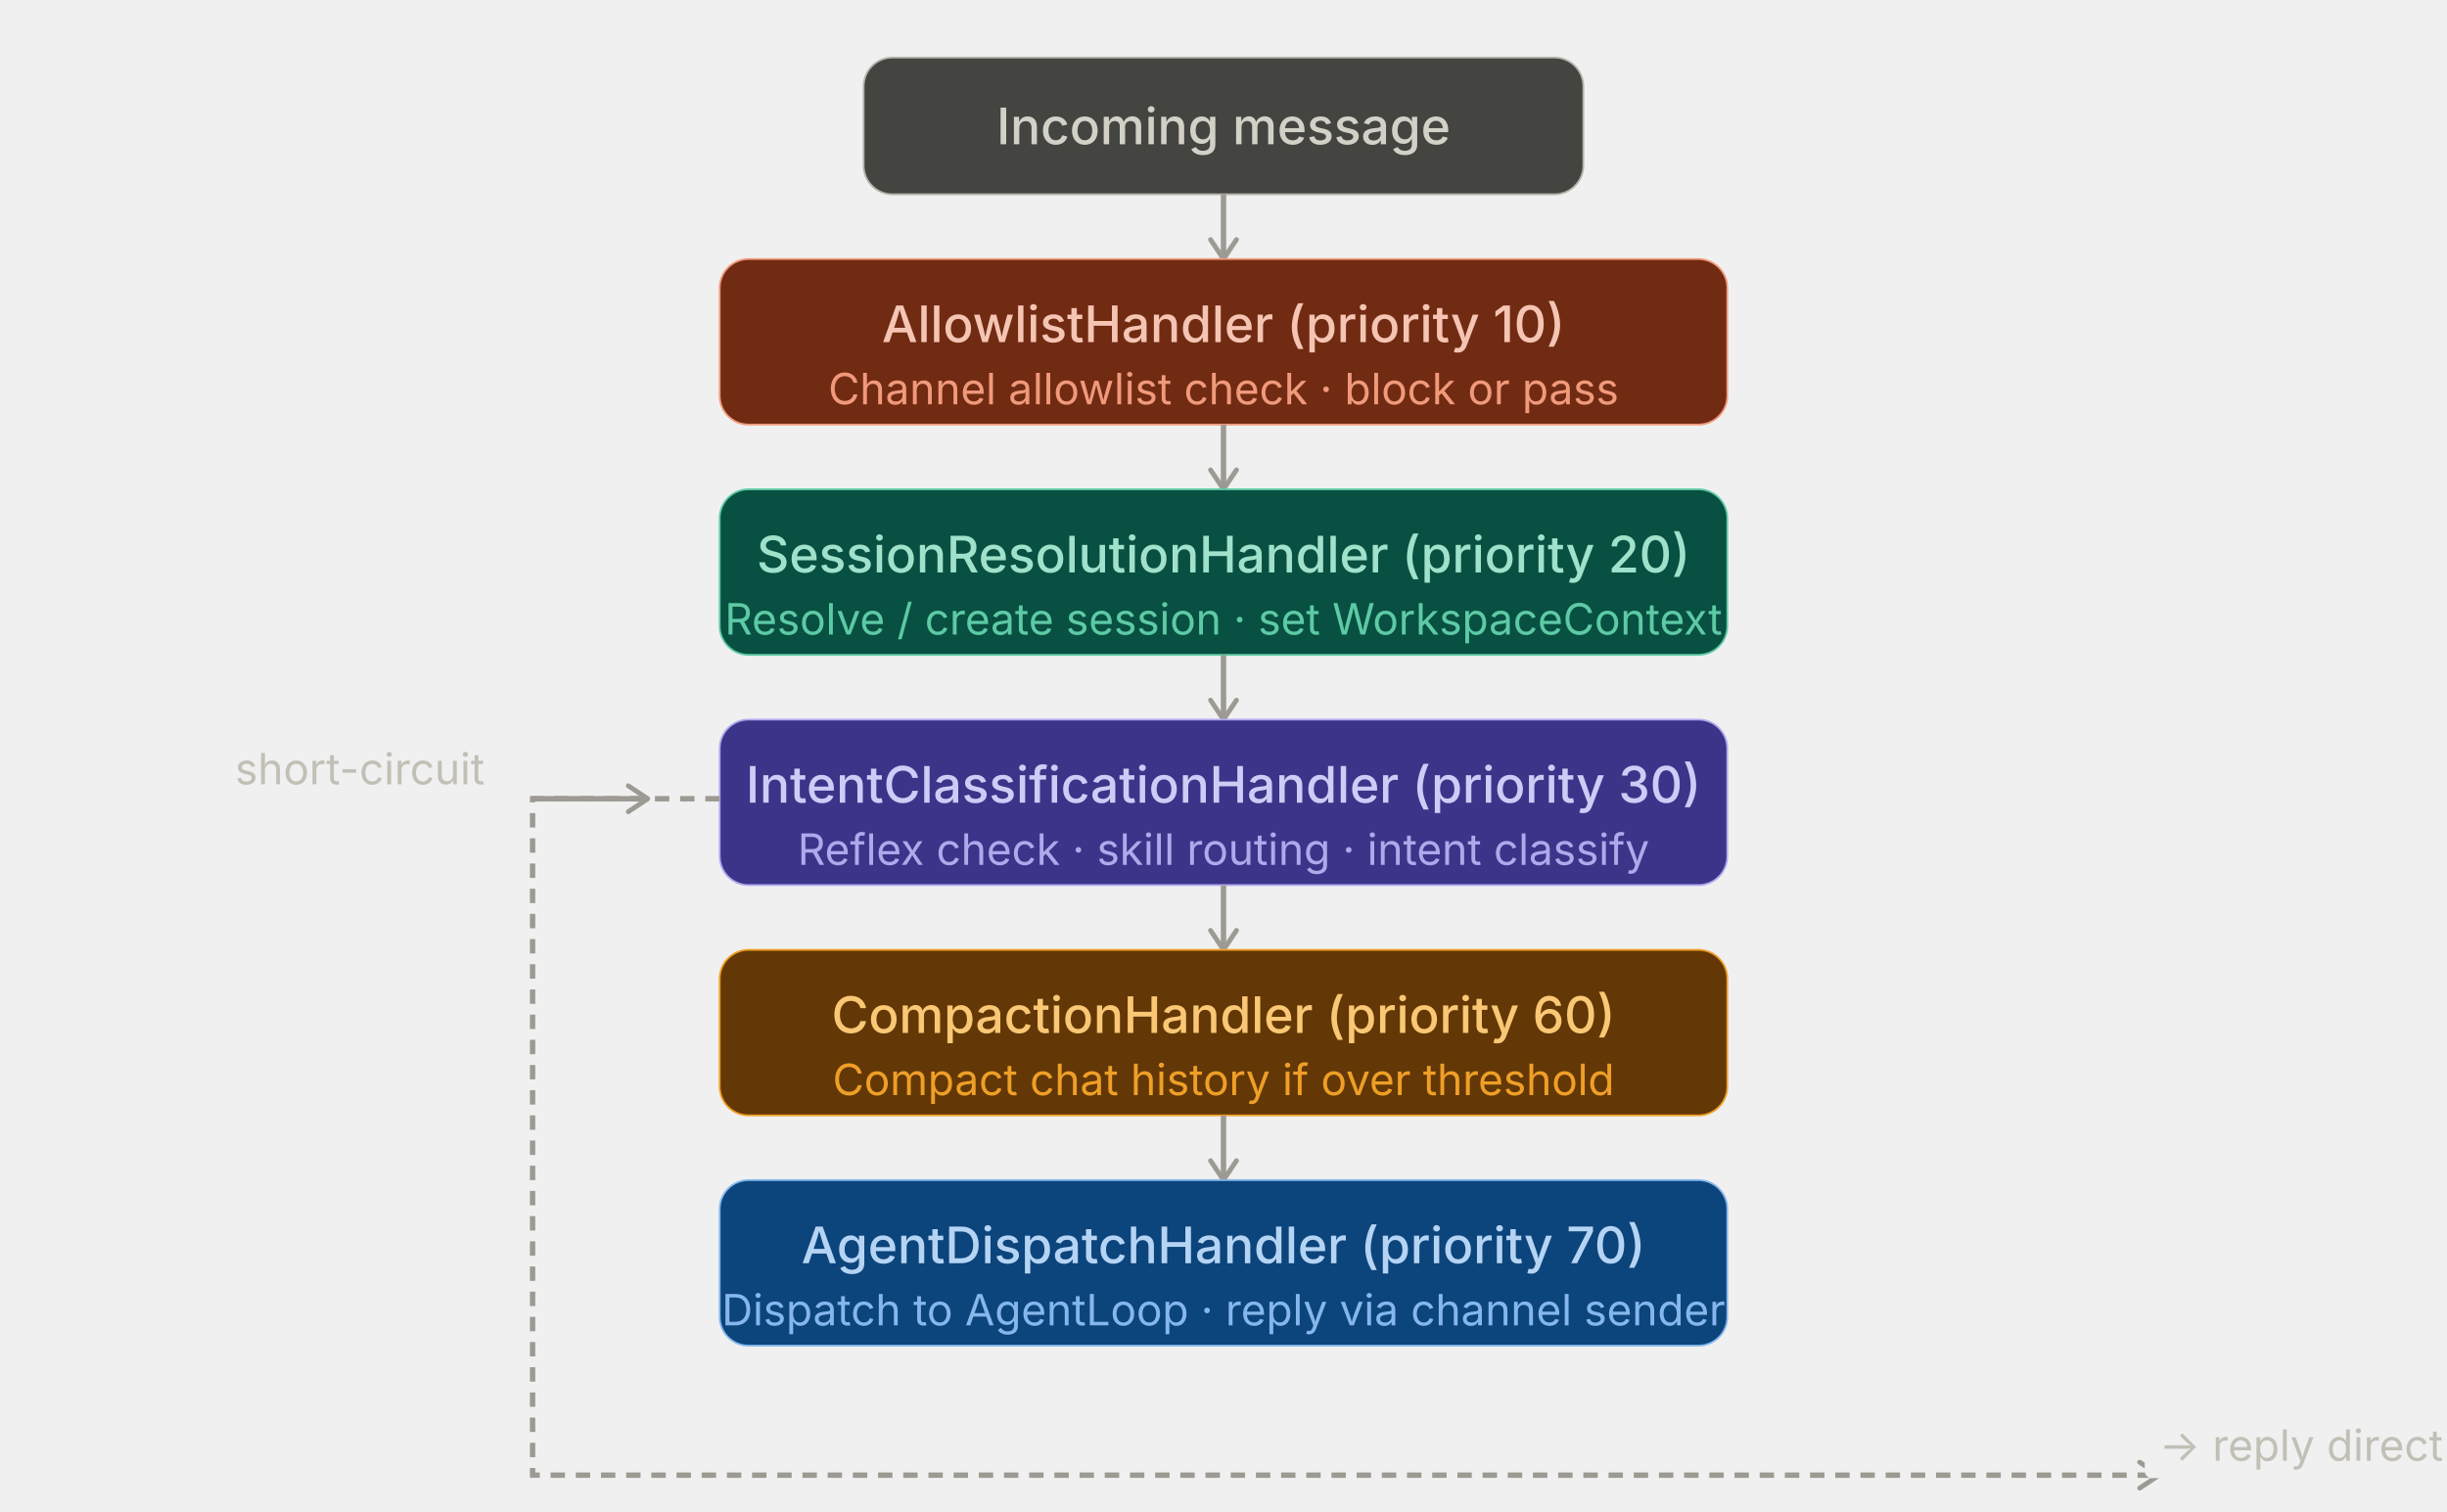
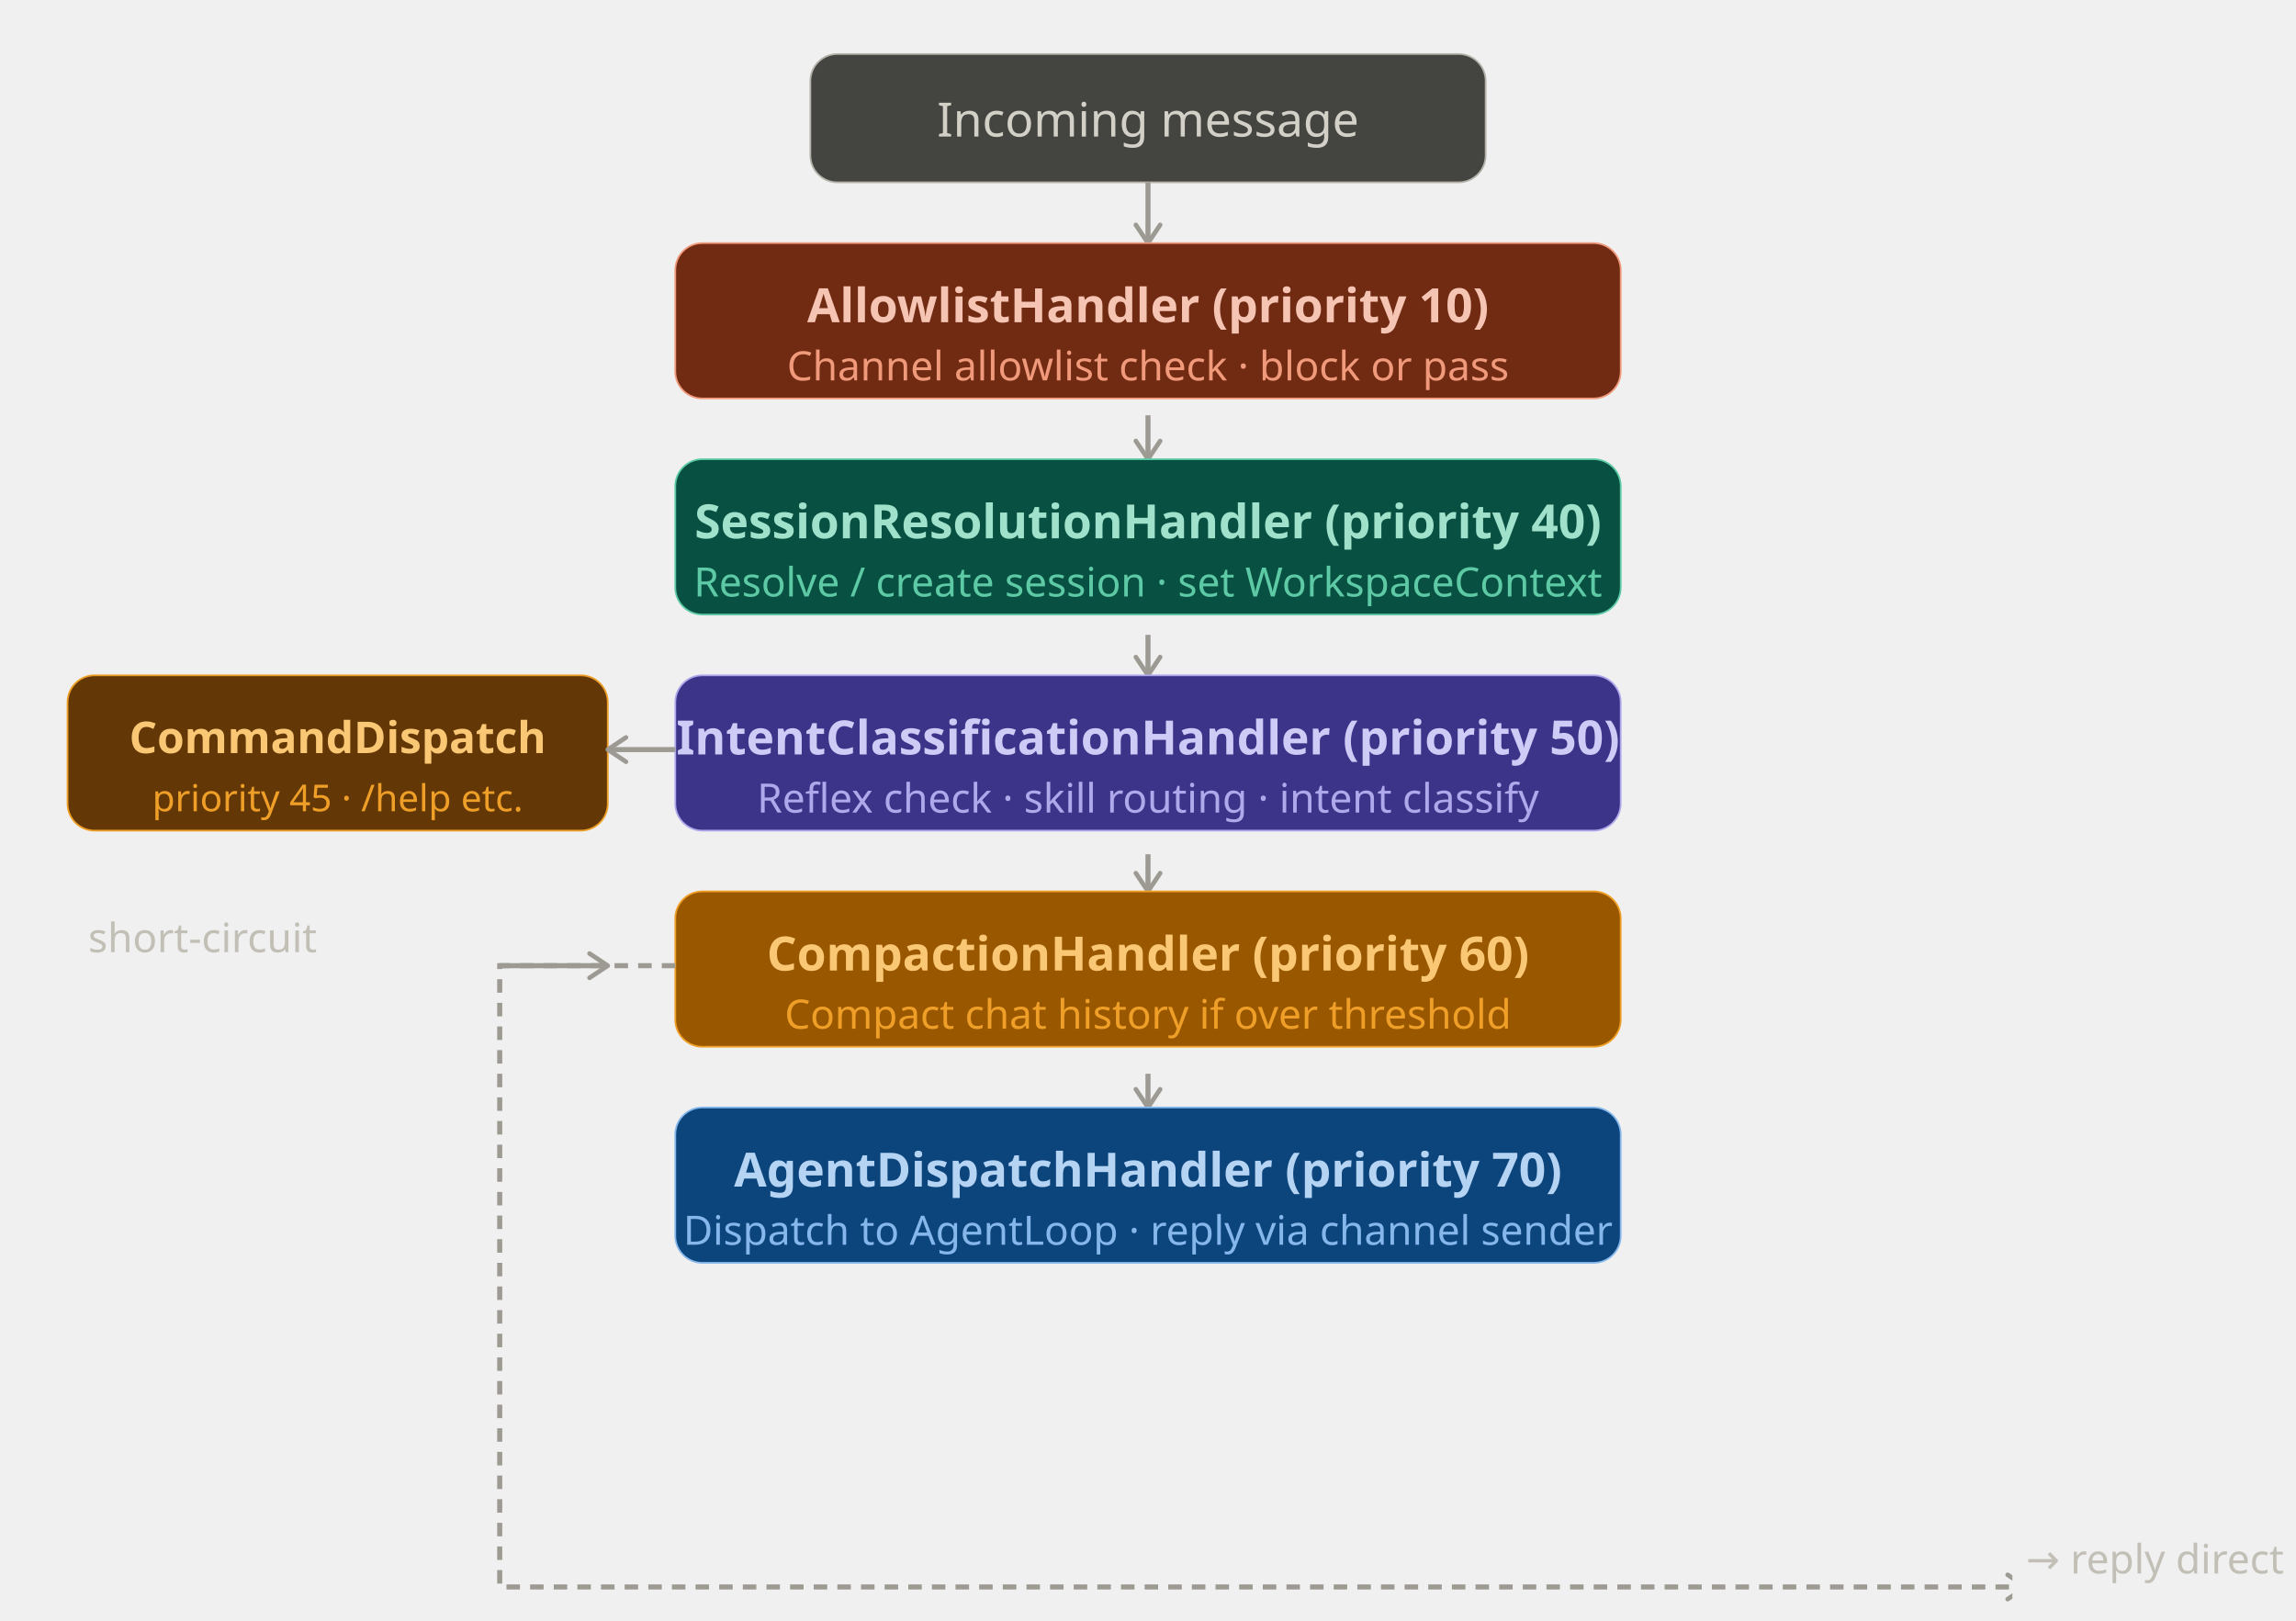
- <svg xmlns="http://www.w3.org/2000/svg" width="100%" viewBox="0 0 680 420">
+ <svg xmlns="http://www.w3.org/2000/svg" width="100%" viewBox="0 0 680 480">
  <defs>
    <marker id="arrow" viewBox="0 0 10 10" refX="8" refY="5" markerWidth="6" markerHeight="6" orient="auto-start-reverse">
      <path d="M2 1L8 5L2 9" fill="none" stroke="context-stroke" stroke-width="1.5" stroke-linecap="round" stroke-linejoin="round" />
    </marker>
-     <mask id="imagine-text-gaps-ixhc1s" maskUnits="userSpaceOnUse">
-       <rect x="0" y="0" width="680" height="420" fill="white" />
-       <rect x="276.61" y="23.556" width="126.887" height="22.889" fill="black" rx="2" />
-       <rect x="244.27" y="78.555" width="190.581" height="22.889" fill="black" rx="2" />
-       <rect x="235.46" y="97.972" width="209.655" height="20.056" fill="black" rx="2" />
-       <rect x="213.908" y="142.555" width="252.259" height="22.889" fill="black" rx="2" />
-       <rect x="209.827" y="161.972" width="260.993" height="20.056" fill="black" rx="2" />
-       <rect x="210.742" y="206.555" width="258.588" height="22.889" fill="black" rx="2" />
-       <rect x="227.757" y="225.972" width="225.288" height="20.056" fill="black" rx="2" />
-       <rect x="232.73" y="270.556" width="214.602" height="22.889" fill="black" rx="2" />
-       <rect x="234.818" y="289.972" width="210.363" height="20.056" fill="black" rx="2" />
-       <rect x="223.633" y="334.556" width="231.853" height="22.889" fill="black" rx="2" />
-       <rect x="206.441" y="353.972" width="267.67" height="20.056" fill="black" rx="2" />
-       <rect x="64.073" y="202.778" width="72.507" height="20.056" fill="black" rx="2" />
-       <rect x="596" y="390.778" width="81.796" height="20.056" fill="black" rx="2" />
+     <mask id="pipeline-mask" maskUnits="userSpaceOnUse">
+       <rect x="0" y="0" width="680" height="480" fill="white" />
+       <rect x="276" y="23" width="127" height="23" fill="black" rx="2" />
+       <rect x="244" y="83" width="191" height="23" fill="black" rx="2" />
+       <rect x="235" y="103" width="210" height="20" fill="black" rx="2" />
+       <rect x="210" y="148" width="260" height="23" fill="black" rx="2" />
+       <rect x="227" y="168" width="225" height="20" fill="black" rx="2" />
+       <rect x="200" y="213" width="280" height="23" fill="black" rx="2" />
+       <rect x="213" y="233" width="253" height="20" fill="black" rx="2" />
+       <rect x="210" y="278" width="260" height="23" fill="black" rx="2" />
+       <rect x="227" y="298" width="225" height="20" fill="black" rx="2" />
+       <rect x="210" y="343" width="260" height="23" fill="black" rx="2" />
+       <rect x="200" y="363" width="280" height="20" fill="black" rx="2" />
+       <rect x="64" y="268" width="73" height="20" fill="black" rx="2" />
+       <rect x="596" y="456" width="82" height="20" fill="black" rx="2" />
    </mask>
  </defs>
-   <g style="fill:rgb(0, 0, 0);stroke:none;color:rgb(255, 255, 255);stroke-width:1px;stroke-linecap:butt;stroke-linejoin:miter;opacity:1;font-family:&quot;Anthropic Sans&quot;, -apple-system, BlinkMacSystemFont, &quot;Segoe UI&quot;, sans-serif;font-size:16px;font-weight:400;text-anchor:start;dominant-baseline:auto">
-     <rect x="240" y="16" width="200" height="38" rx="8" stroke-width="0.5" style="fill:rgb(68, 68, 65);stroke:rgb(180, 178, 169);color:rgb(255, 255, 255);stroke-width:0.5px;stroke-linecap:butt;stroke-linejoin:miter;opacity:1;font-family:&quot;Anthropic Sans&quot;, -apple-system, BlinkMacSystemFont, &quot;Segoe UI&quot;, sans-serif;font-size:16px;font-weight:400;text-anchor:start;dominant-baseline:auto" />
-     <text x="340" y="35" text-anchor="middle" dominant-baseline="central" style="fill:rgb(211, 209, 199);stroke:none;color:rgb(255, 255, 255);stroke-width:1px;stroke-linecap:butt;stroke-linejoin:miter;opacity:1;font-family:&quot;Anthropic Sans&quot;, -apple-system, BlinkMacSystemFont, &quot;Segoe UI&quot;, sans-serif;font-size:14px;font-weight:500;text-anchor:middle;dominant-baseline:central">Incoming message</text>
+   <g font-family="'Segoe UI', system-ui, sans-serif">
+     <rect x="240" y="16" width="200" height="38" rx="8" fill="#444441" stroke="#b4b2a9" stroke-width="0.5" />
+     <text x="340" y="35" text-anchor="middle" dominant-baseline="central" font-size="14" font-weight="500" fill="#d3d1c7">Incoming message</text>
  </g>
-   <line x1="340" y1="54" x2="340" y2="72" stroke-width="1" marker-end="url(#arrow)" style="fill:none;stroke:rgb(156, 154, 146);color:rgb(255, 255, 255);stroke-width:1.5px;stroke-linecap:butt;stroke-linejoin:miter;opacity:1;font-family:&quot;Anthropic Sans&quot;, -apple-system, BlinkMacSystemFont, &quot;Segoe UI&quot;, sans-serif;font-size:16px;font-weight:400;text-anchor:start;dominant-baseline:auto" />
-   <g style="fill:rgb(0, 0, 0);stroke:none;color:rgb(255, 255, 255);stroke-width:1px;stroke-linecap:butt;stroke-linejoin:miter;opacity:1;font-family:&quot;Anthropic Sans&quot;, -apple-system, BlinkMacSystemFont, &quot;Segoe UI&quot;, sans-serif;font-size:16px;font-weight:400;text-anchor:start;dominant-baseline:auto">
-     <rect x="200" y="72" width="280" height="46" rx="8" stroke-width="0.5" style="fill:rgb(113, 43, 19);stroke:rgb(240, 153, 123);color:rgb(255, 255, 255);stroke-width:0.5px;stroke-linecap:butt;stroke-linejoin:miter;opacity:1;font-family:&quot;Anthropic Sans&quot;, -apple-system, BlinkMacSystemFont, &quot;Segoe UI&quot;, sans-serif;font-size:16px;font-weight:400;text-anchor:start;dominant-baseline:auto" />
-     <text x="340" y="90" text-anchor="middle" dominant-baseline="central" style="fill:rgb(245, 196, 179);stroke:none;color:rgb(255, 255, 255);stroke-width:1px;stroke-linecap:butt;stroke-linejoin:miter;opacity:1;font-family:&quot;Anthropic Sans&quot;, -apple-system, BlinkMacSystemFont, &quot;Segoe UI&quot;, sans-serif;font-size:14px;font-weight:500;text-anchor:middle;dominant-baseline:central">AllowlistHandler  (priority 10)</text>
-     <text x="340" y="108" text-anchor="middle" dominant-baseline="central" style="fill:rgb(240, 153, 123);stroke:none;color:rgb(255, 255, 255);stroke-width:1px;stroke-linecap:butt;stroke-linejoin:miter;opacity:1;font-family:&quot;Anthropic Sans&quot;, -apple-system, BlinkMacSystemFont, &quot;Segoe UI&quot;, sans-serif;font-size:12px;font-weight:400;text-anchor:middle;dominant-baseline:central">Channel allowlist check · block or pass</text>
+   <line x1="340" y1="54" x2="340" y2="72" stroke="#9c9a92" stroke-width="1.5" marker-end="url(#arrow)" />
+   <g font-family="'Segoe UI', system-ui, sans-serif">
+     <rect x="200" y="72" width="280" height="46" rx="8" fill="#712b13" stroke="#f0997b" stroke-width="0.5" />
+     <text x="340" y="90" text-anchor="middle" dominant-baseline="central" font-size="14" font-weight="600" fill="#f5c4b3">AllowlistHandler  (priority 10)</text>
+     <text x="340" y="108" text-anchor="middle" dominant-baseline="central" font-size="12" fill="#f0997b">Channel allowlist check · block or pass</text>
  </g>
-   <line x1="340" y1="118" x2="340" y2="136" stroke-width="1" marker-end="url(#arrow)" mask="url(#imagine-text-gaps-ixhc1s)" style="fill:none;stroke:rgb(156, 154, 146);color:rgb(255, 255, 255);stroke-width:1.5px;stroke-linecap:butt;stroke-linejoin:miter;opacity:1;font-family:&quot;Anthropic Sans&quot;, -apple-system, BlinkMacSystemFont, &quot;Segoe UI&quot;, sans-serif;font-size:16px;font-weight:400;text-anchor:start;dominant-baseline:auto" />
-   <g style="fill:rgb(0, 0, 0);stroke:none;color:rgb(255, 255, 255);stroke-width:1px;stroke-linecap:butt;stroke-linejoin:miter;opacity:1;font-family:&quot;Anthropic Sans&quot;, -apple-system, BlinkMacSystemFont, &quot;Segoe UI&quot;, sans-serif;font-size:16px;font-weight:400;text-anchor:start;dominant-baseline:auto">
-     <rect x="200" y="136" width="280" height="46" rx="8" stroke-width="0.5" style="fill:rgb(8, 80, 65);stroke:rgb(93, 202, 165);color:rgb(255, 255, 255);stroke-width:0.5px;stroke-linecap:butt;stroke-linejoin:miter;opacity:1;font-family:&quot;Anthropic Sans&quot;, -apple-system, BlinkMacSystemFont, &quot;Segoe UI&quot;, sans-serif;font-size:16px;font-weight:400;text-anchor:start;dominant-baseline:auto" />
-     <text x="340" y="154" text-anchor="middle" dominant-baseline="central" style="fill:rgb(159, 225, 203);stroke:none;color:rgb(255, 255, 255);stroke-width:1px;stroke-linecap:butt;stroke-linejoin:miter;opacity:1;font-family:&quot;Anthropic Sans&quot;, -apple-system, BlinkMacSystemFont, &quot;Segoe UI&quot;, sans-serif;font-size:14px;font-weight:500;text-anchor:middle;dominant-baseline:central">SessionResolutionHandler  (priority 20)</text>
-     <text x="340" y="172" text-anchor="middle" dominant-baseline="central" style="fill:rgb(93, 202, 165);stroke:none;color:rgb(255, 255, 255);stroke-width:1px;stroke-linecap:butt;stroke-linejoin:miter;opacity:1;font-family:&quot;Anthropic Sans&quot;, -apple-system, BlinkMacSystemFont, &quot;Segoe UI&quot;, sans-serif;font-size:12px;font-weight:400;text-anchor:middle;dominant-baseline:central">Resolve / create session · set WorkspaceContext</text>
+   <line x1="340" y1="118" x2="340" y2="136" stroke="#9c9a92" stroke-width="1.5" marker-end="url(#arrow)" mask="url(#pipeline-mask)" />
+   <g font-family="'Segoe UI', system-ui, sans-serif">
+     <rect x="200" y="136" width="280" height="46" rx="8" fill="#085041" stroke="#5dcaa5" stroke-width="0.5" />
+     <text x="340" y="154" text-anchor="middle" dominant-baseline="central" font-size="14" font-weight="600" fill="#9fe1cb">SessionResolutionHandler  (priority 40)</text>
+     <text x="340" y="172" text-anchor="middle" dominant-baseline="central" font-size="12" fill="#5dcaa5">Resolve / create session · set WorkspaceContext</text>
  </g>
-   <line x1="340" y1="182" x2="340" y2="200" stroke-width="1" marker-end="url(#arrow)" mask="url(#imagine-text-gaps-ixhc1s)" style="fill:none;stroke:rgb(156, 154, 146);color:rgb(255, 255, 255);stroke-width:1.5px;stroke-linecap:butt;stroke-linejoin:miter;opacity:1;font-family:&quot;Anthropic Sans&quot;, -apple-system, BlinkMacSystemFont, &quot;Segoe UI&quot;, sans-serif;font-size:16px;font-weight:400;text-anchor:start;dominant-baseline:auto" />
-   <g style="fill:rgb(0, 0, 0);stroke:none;color:rgb(255, 255, 255);stroke-width:1px;stroke-linecap:butt;stroke-linejoin:miter;opacity:1;font-family:&quot;Anthropic Sans&quot;, -apple-system, BlinkMacSystemFont, &quot;Segoe UI&quot;, sans-serif;font-size:16px;font-weight:400;text-anchor:start;dominant-baseline:auto">
-     <rect x="200" y="200" width="280" height="46" rx="8" stroke-width="0.5" style="fill:rgb(60, 52, 137);stroke:rgb(175, 169, 236);color:rgb(255, 255, 255);stroke-width:0.5px;stroke-linecap:butt;stroke-linejoin:miter;opacity:1;font-family:&quot;Anthropic Sans&quot;, -apple-system, BlinkMacSystemFont, &quot;Segoe UI&quot;, sans-serif;font-size:16px;font-weight:400;text-anchor:start;dominant-baseline:auto" />
-     <text x="340" y="218" text-anchor="middle" dominant-baseline="central" style="fill:rgb(206, 203, 246);stroke:none;color:rgb(255, 255, 255);stroke-width:1px;stroke-linecap:butt;stroke-linejoin:miter;opacity:1;font-family:&quot;Anthropic Sans&quot;, -apple-system, BlinkMacSystemFont, &quot;Segoe UI&quot;, sans-serif;font-size:14px;font-weight:500;text-anchor:middle;dominant-baseline:central">IntentClassificationHandler  (priority 30)</text>
-     <text x="340" y="236" text-anchor="middle" dominant-baseline="central" style="fill:rgb(175, 169, 236);stroke:none;color:rgb(255, 255, 255);stroke-width:1px;stroke-linecap:butt;stroke-linejoin:miter;opacity:1;font-family:&quot;Anthropic Sans&quot;, -apple-system, BlinkMacSystemFont, &quot;Segoe UI&quot;, sans-serif;font-size:12px;font-weight:400;text-anchor:middle;dominant-baseline:central">Reflex check · skill routing · intent classify</text>
+   <line x1="340" y1="182" x2="340" y2="200" stroke="#9c9a92" stroke-width="1.5" marker-end="url(#arrow)" mask="url(#pipeline-mask)" />
+   <g font-family="'Segoe UI', system-ui, sans-serif">
+     <rect x="200" y="200" width="280" height="46" rx="8" fill="#3c3489" stroke="#afa9ec" stroke-width="0.5" />
+     <text x="340" y="218" text-anchor="middle" dominant-baseline="central" font-size="14" font-weight="600" fill="#cecbf6">IntentClassificationHandler  (priority 50)</text>
+     <text x="340" y="236" text-anchor="middle" dominant-baseline="central" font-size="12" fill="#afa9ec">Reflex check · skill routing · intent classify</text>
  </g>
-   <line x1="340" y1="246" x2="340" y2="264" stroke-width="1" marker-end="url(#arrow)" mask="url(#imagine-text-gaps-ixhc1s)" style="fill:none;stroke:rgb(156, 154, 146);color:rgb(255, 255, 255);stroke-width:1.5px;stroke-linecap:butt;stroke-linejoin:miter;opacity:1;font-family:&quot;Anthropic Sans&quot;, -apple-system, BlinkMacSystemFont, &quot;Segoe UI&quot;, sans-serif;font-size:16px;font-weight:400;text-anchor:start;dominant-baseline:auto" />
-   <g style="fill:rgb(0, 0, 0);stroke:none;color:rgb(255, 255, 255);stroke-width:1px;stroke-linecap:butt;stroke-linejoin:miter;opacity:1;font-family:&quot;Anthropic Sans&quot;, -apple-system, BlinkMacSystemFont, &quot;Segoe UI&quot;, sans-serif;font-size:16px;font-weight:400;text-anchor:start;dominant-baseline:auto">
-     <rect x="200" y="264" width="280" height="46" rx="8" stroke-width="0.5" style="fill:rgb(99, 56, 6);stroke:rgb(239, 159, 39);color:rgb(255, 255, 255);stroke-width:0.5px;stroke-linecap:butt;stroke-linejoin:miter;opacity:1;font-family:&quot;Anthropic Sans&quot;, -apple-system, BlinkMacSystemFont, &quot;Segoe UI&quot;, sans-serif;font-size:16px;font-weight:400;text-anchor:start;dominant-baseline:auto" />
-     <text x="340" y="282" text-anchor="middle" dominant-baseline="central" style="fill:rgb(250, 199, 117);stroke:none;color:rgb(255, 255, 255);stroke-width:1px;stroke-linecap:butt;stroke-linejoin:miter;opacity:1;font-family:&quot;Anthropic Sans&quot;, -apple-system, BlinkMacSystemFont, &quot;Segoe UI&quot;, sans-serif;font-size:14px;font-weight:500;text-anchor:middle;dominant-baseline:central">CompactionHandler  (priority 60)</text>
-     <text x="340" y="300" text-anchor="middle" dominant-baseline="central" style="fill:rgb(239, 159, 39);stroke:none;color:rgb(255, 255, 255);stroke-width:1px;stroke-linecap:butt;stroke-linejoin:miter;opacity:1;font-family:&quot;Anthropic Sans&quot;, -apple-system, BlinkMacSystemFont, &quot;Segoe UI&quot;, sans-serif;font-size:12px;font-weight:400;text-anchor:middle;dominant-baseline:central">Compact chat history if over threshold</text>
+   <line x1="340" y1="246" x2="340" y2="264" stroke="#9c9a92" stroke-width="1.5" marker-end="url(#arrow)" mask="url(#pipeline-mask)" />
+   <g font-family="'Segoe UI', system-ui, sans-serif">
+     <rect x="20" y="200" width="160" height="46" rx="8" fill="#633806" stroke="#ef9f27" stroke-width="0.5" />
+     <text x="100" y="218" text-anchor="middle" dominant-baseline="central" font-size="13" font-weight="600" fill="#fac775">CommandDispatch</text>
+     <text x="100" y="236" text-anchor="middle" dominant-baseline="central" font-size="11" fill="#ef9f27">priority 45 · /help etc.</text>
  </g>
-   <line x1="340" y1="310" x2="340" y2="328" stroke-width="1" marker-end="url(#arrow)" mask="url(#imagine-text-gaps-ixhc1s)" style="fill:none;stroke:rgb(156, 154, 146);color:rgb(255, 255, 255);stroke-width:1.5px;stroke-linecap:butt;stroke-linejoin:miter;opacity:1;font-family:&quot;Anthropic Sans&quot;, -apple-system, BlinkMacSystemFont, &quot;Segoe UI&quot;, sans-serif;font-size:16px;font-weight:400;text-anchor:start;dominant-baseline:auto" />
-   <g style="fill:rgb(0, 0, 0);stroke:none;color:rgb(255, 255, 255);stroke-width:1px;stroke-linecap:butt;stroke-linejoin:miter;opacity:1;font-family:&quot;Anthropic Sans&quot;, -apple-system, BlinkMacSystemFont, &quot;Segoe UI&quot;, sans-serif;font-size:16px;font-weight:400;text-anchor:start;dominant-baseline:auto">
-     <rect x="200" y="328" width="280" height="46" rx="8" stroke-width="0.5" style="fill:rgb(12, 68, 124);stroke:rgb(133, 183, 235);color:rgb(255, 255, 255);stroke-width:0.5px;stroke-linecap:butt;stroke-linejoin:miter;opacity:1;font-family:&quot;Anthropic Sans&quot;, -apple-system, BlinkMacSystemFont, &quot;Segoe UI&quot;, sans-serif;font-size:16px;font-weight:400;text-anchor:start;dominant-baseline:auto" />
-     <text x="340" y="346" text-anchor="middle" dominant-baseline="central" style="fill:rgb(181, 212, 244);stroke:none;color:rgb(255, 255, 255);stroke-width:1px;stroke-linecap:butt;stroke-linejoin:miter;opacity:1;font-family:&quot;Anthropic Sans&quot;, -apple-system, BlinkMacSystemFont, &quot;Segoe UI&quot;, sans-serif;font-size:14px;font-weight:500;text-anchor:middle;dominant-baseline:central">AgentDispatchHandler  (priority 70)</text>
-     <text x="340" y="364" text-anchor="middle" dominant-baseline="central" style="fill:rgb(133, 183, 235);stroke:none;color:rgb(255, 255, 255);stroke-width:1px;stroke-linecap:butt;stroke-linejoin:miter;opacity:1;font-family:&quot;Anthropic Sans&quot;, -apple-system, BlinkMacSystemFont, &quot;Segoe UI&quot;, sans-serif;font-size:12px;font-weight:400;text-anchor:middle;dominant-baseline:central">Dispatch to AgentLoop · reply via channel sender</text>
+   <path d="M200 222 L180 222" fill="none" stroke="#9c9a92" stroke-width="1.5" marker-end="url(#arrow)" />
+   <g font-family="'Segoe UI', system-ui, sans-serif">
+     <rect x="200" y="264" width="280" height="46" rx="8" fill="#995700" stroke="#ef9f27" stroke-width="0.5" />
+     <text x="340" y="282" text-anchor="middle" dominant-baseline="central" font-size="14" font-weight="600" fill="#fac775">CompactionHandler  (priority 60)</text>
+     <text x="340" y="300" text-anchor="middle" dominant-baseline="central" font-size="12" fill="#ef9f27">Compact chat history if over threshold</text>
  </g>
-   <text x="100" y="218" text-anchor="middle" style="fill:rgb(194, 192, 182);stroke:none;color:rgb(255, 255, 255);stroke-width:1px;stroke-linecap:butt;stroke-linejoin:miter;opacity:1;font-family:&quot;Anthropic Sans&quot;, -apple-system, BlinkMacSystemFont, &quot;Segoe UI&quot;, sans-serif;font-size:12px;font-weight:400;text-anchor:middle;dominant-baseline:auto">short-circuit</text>
-   <path d="M148 222 L180 222" fill="none" stroke-width="1" marker-end="url(#arrow)" style="fill:none;stroke:rgb(156, 154, 146);color:rgb(255, 255, 255);stroke-width:1.5px;stroke-linecap:butt;stroke-linejoin:miter;opacity:1;font-family:&quot;Anthropic Sans&quot;, -apple-system, BlinkMacSystemFont, &quot;Segoe UI&quot;, sans-serif;font-size:16px;font-weight:400;text-anchor:start;dominant-baseline:auto" />
-   <path d="M200 222 L148 222 L148 410 L600 410" fill="none" stroke-width="0.8" stroke-dasharray="4 3" marker-end="url(#arrow)" mask="url(#imagine-text-gaps-ixhc1s)" style="fill:none;stroke:rgb(156, 154, 146);color:rgb(255, 255, 255);stroke-width:1.5px;stroke-dasharray:4px, 3px;stroke-linecap:butt;stroke-linejoin:miter;opacity:1;font-family:&quot;Anthropic Sans&quot;, -apple-system, BlinkMacSystemFont, &quot;Segoe UI&quot;, sans-serif;font-size:16px;font-weight:400;text-anchor:start;dominant-baseline:auto" />
-   <text x="600" y="406" text-anchor="start" style="fill:rgb(194, 192, 182);stroke:none;color:rgb(255, 255, 255);stroke-width:1px;stroke-linecap:butt;stroke-linejoin:miter;opacity:1;font-family:&quot;Anthropic Sans&quot;, -apple-system, BlinkMacSystemFont, &quot;Segoe UI&quot;, sans-serif;font-size:12px;font-weight:400;text-anchor:start;dominant-baseline:auto">→ reply direct</text>
+   <line x1="340" y1="310" x2="340" y2="328" stroke="#9c9a92" stroke-width="1.5" marker-end="url(#arrow)" mask="url(#pipeline-mask)" />
+   <g font-family="'Segoe UI', system-ui, sans-serif">
+     <rect x="200" y="328" width="280" height="46" rx="8" fill="#0c447c" stroke="#85b7eb" stroke-width="0.5" />
+     <text x="340" y="346" text-anchor="middle" dominant-baseline="central" font-size="14" font-weight="600" fill="#b5d4f4">AgentDispatchHandler  (priority 70)</text>
+     <text x="340" y="364" text-anchor="middle" dominant-baseline="central" font-size="12" fill="#85b7eb">Dispatch to AgentLoop · reply via channel sender</text>
+   </g>
+   <text x="60" y="282" text-anchor="middle" font-size="12" fill="#c2c0b6" font-family="'Segoe UI', system-ui, sans-serif">short-circuit</text>
+   <path d="M148 286 L180 286" fill="none" stroke="#9c9a92" stroke-width="1.5" marker-end="url(#arrow)" />
+   <path d="M200 286 L148 286 L148 470 L600 470" fill="none" stroke="#9c9a92" stroke-width="1.5" stroke-dasharray="4 3" marker-end="url(#arrow)" mask="url(#pipeline-mask)" />
+   <text x="600" y="466" text-anchor="start" font-size="12" fill="#c2c0b6" font-family="'Segoe UI', system-ui, sans-serif">→ reply direct</text>
</svg>
